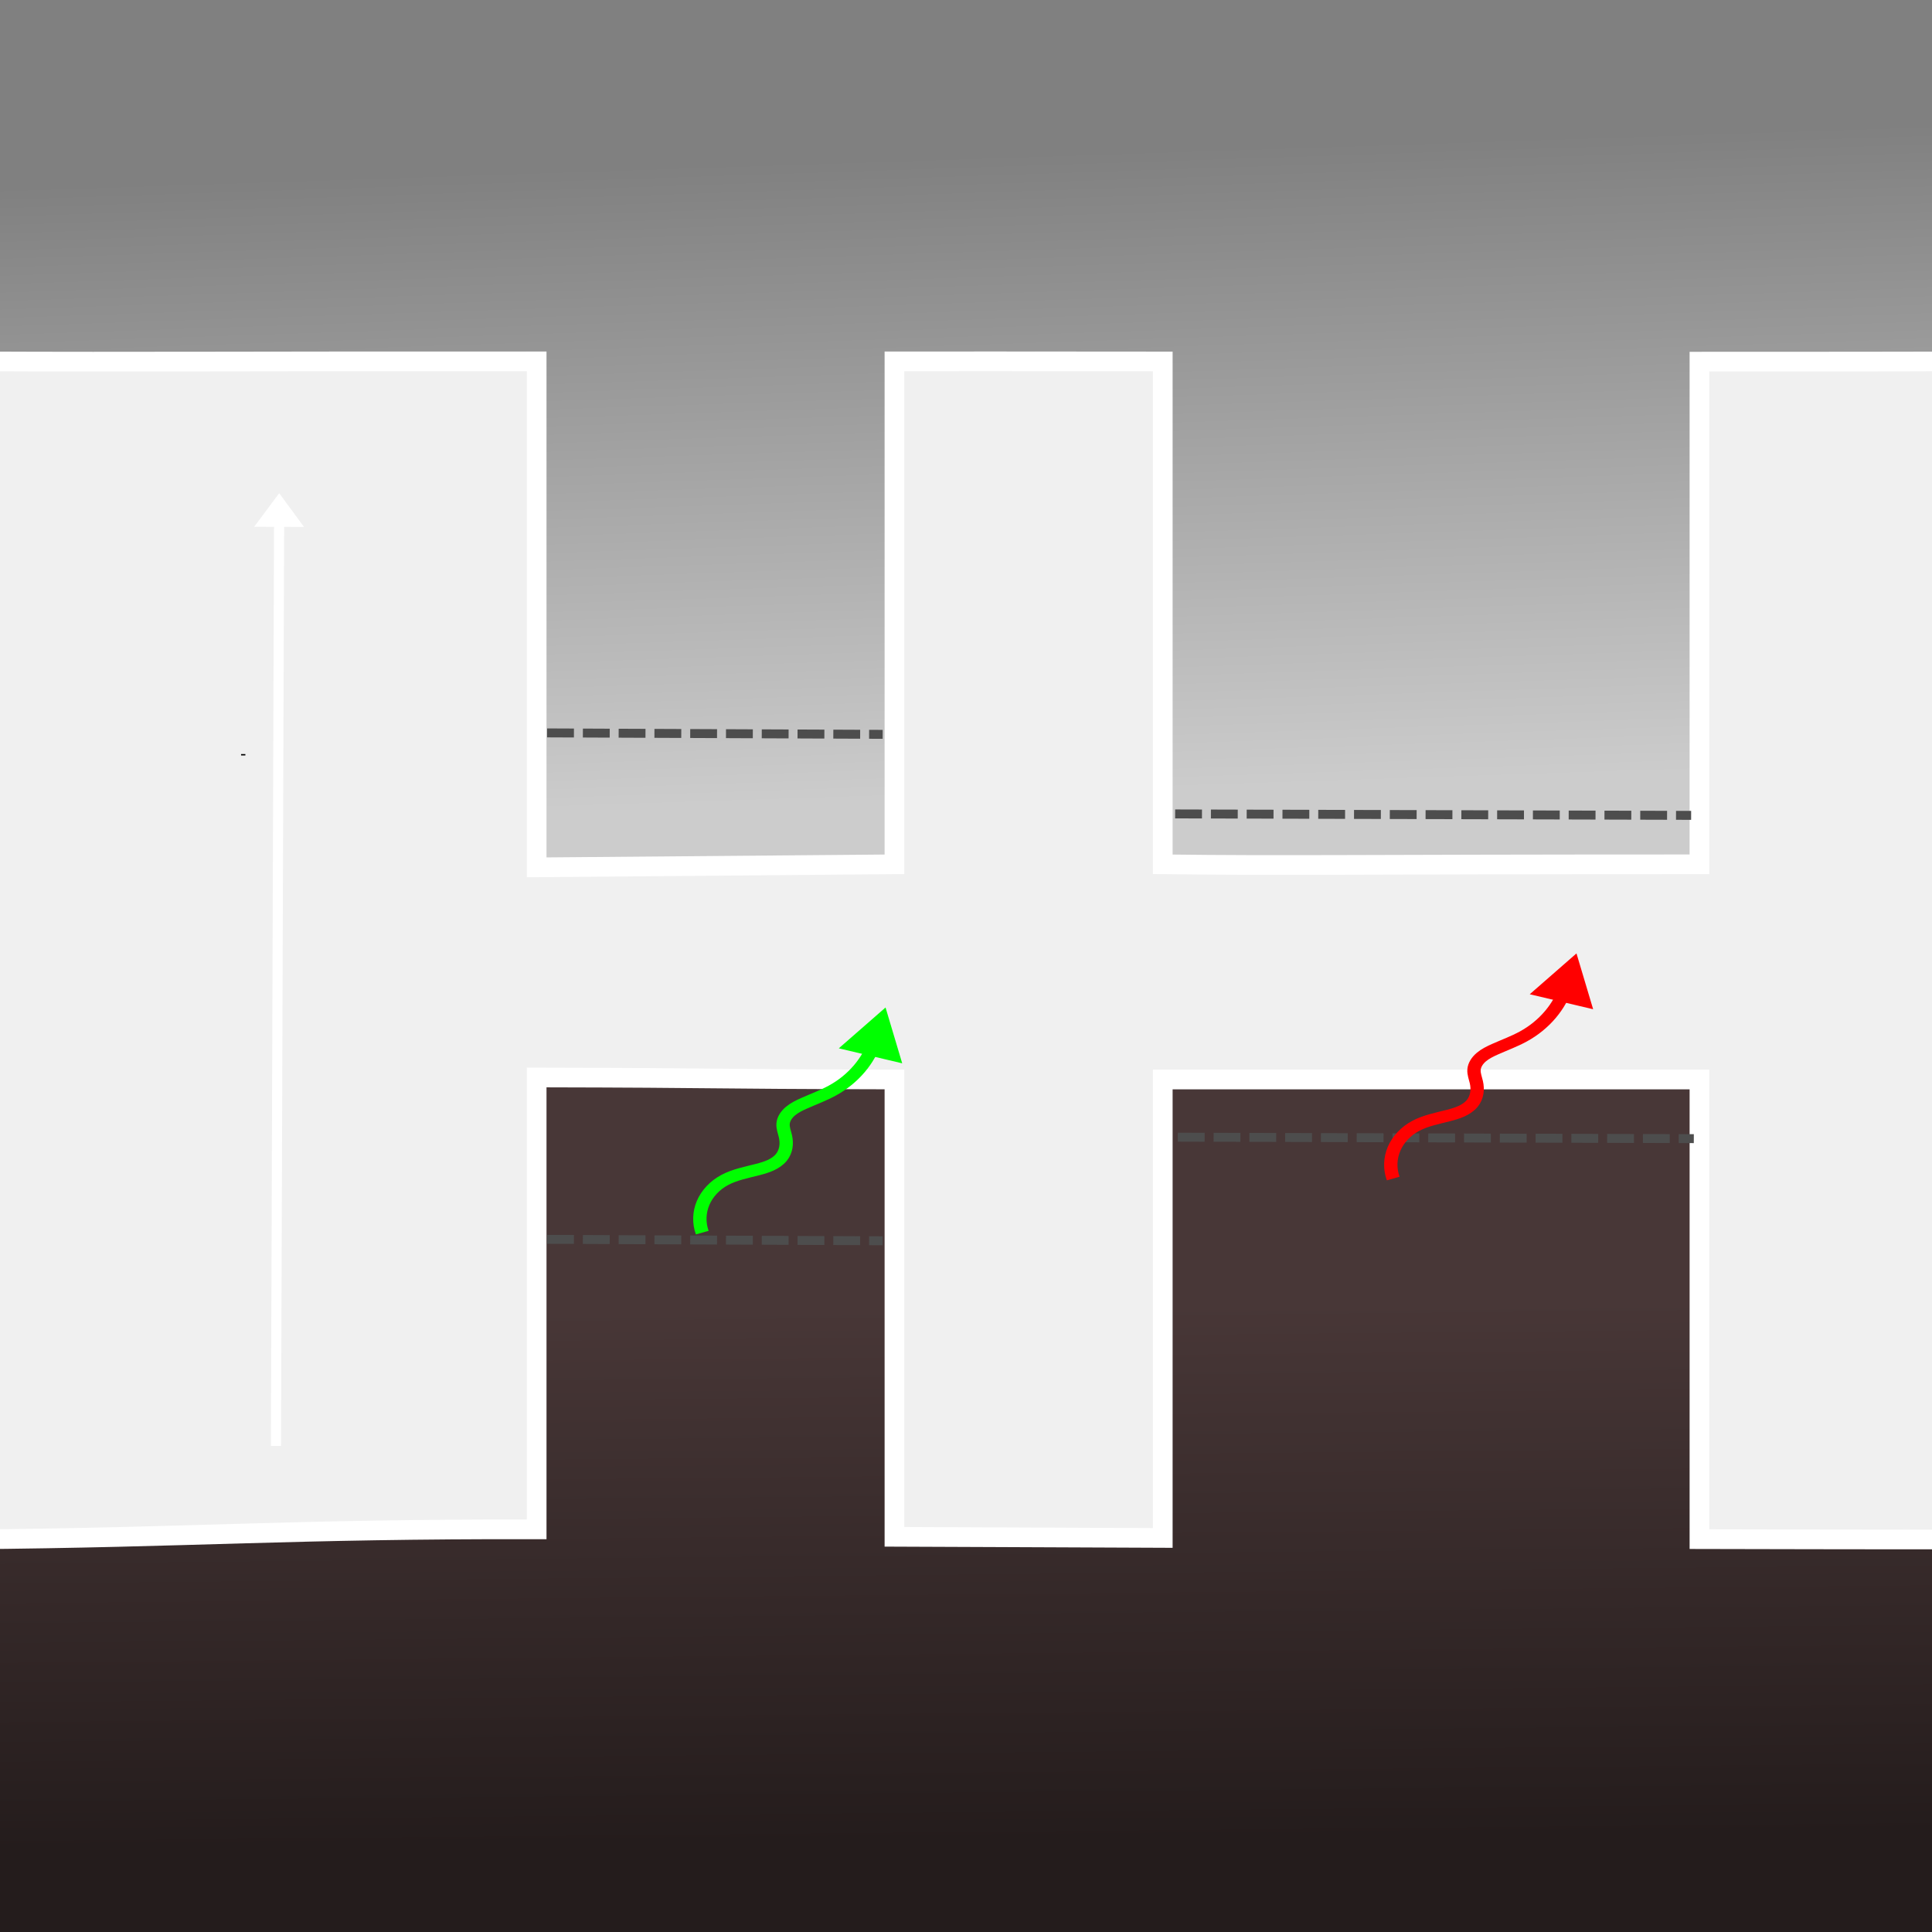
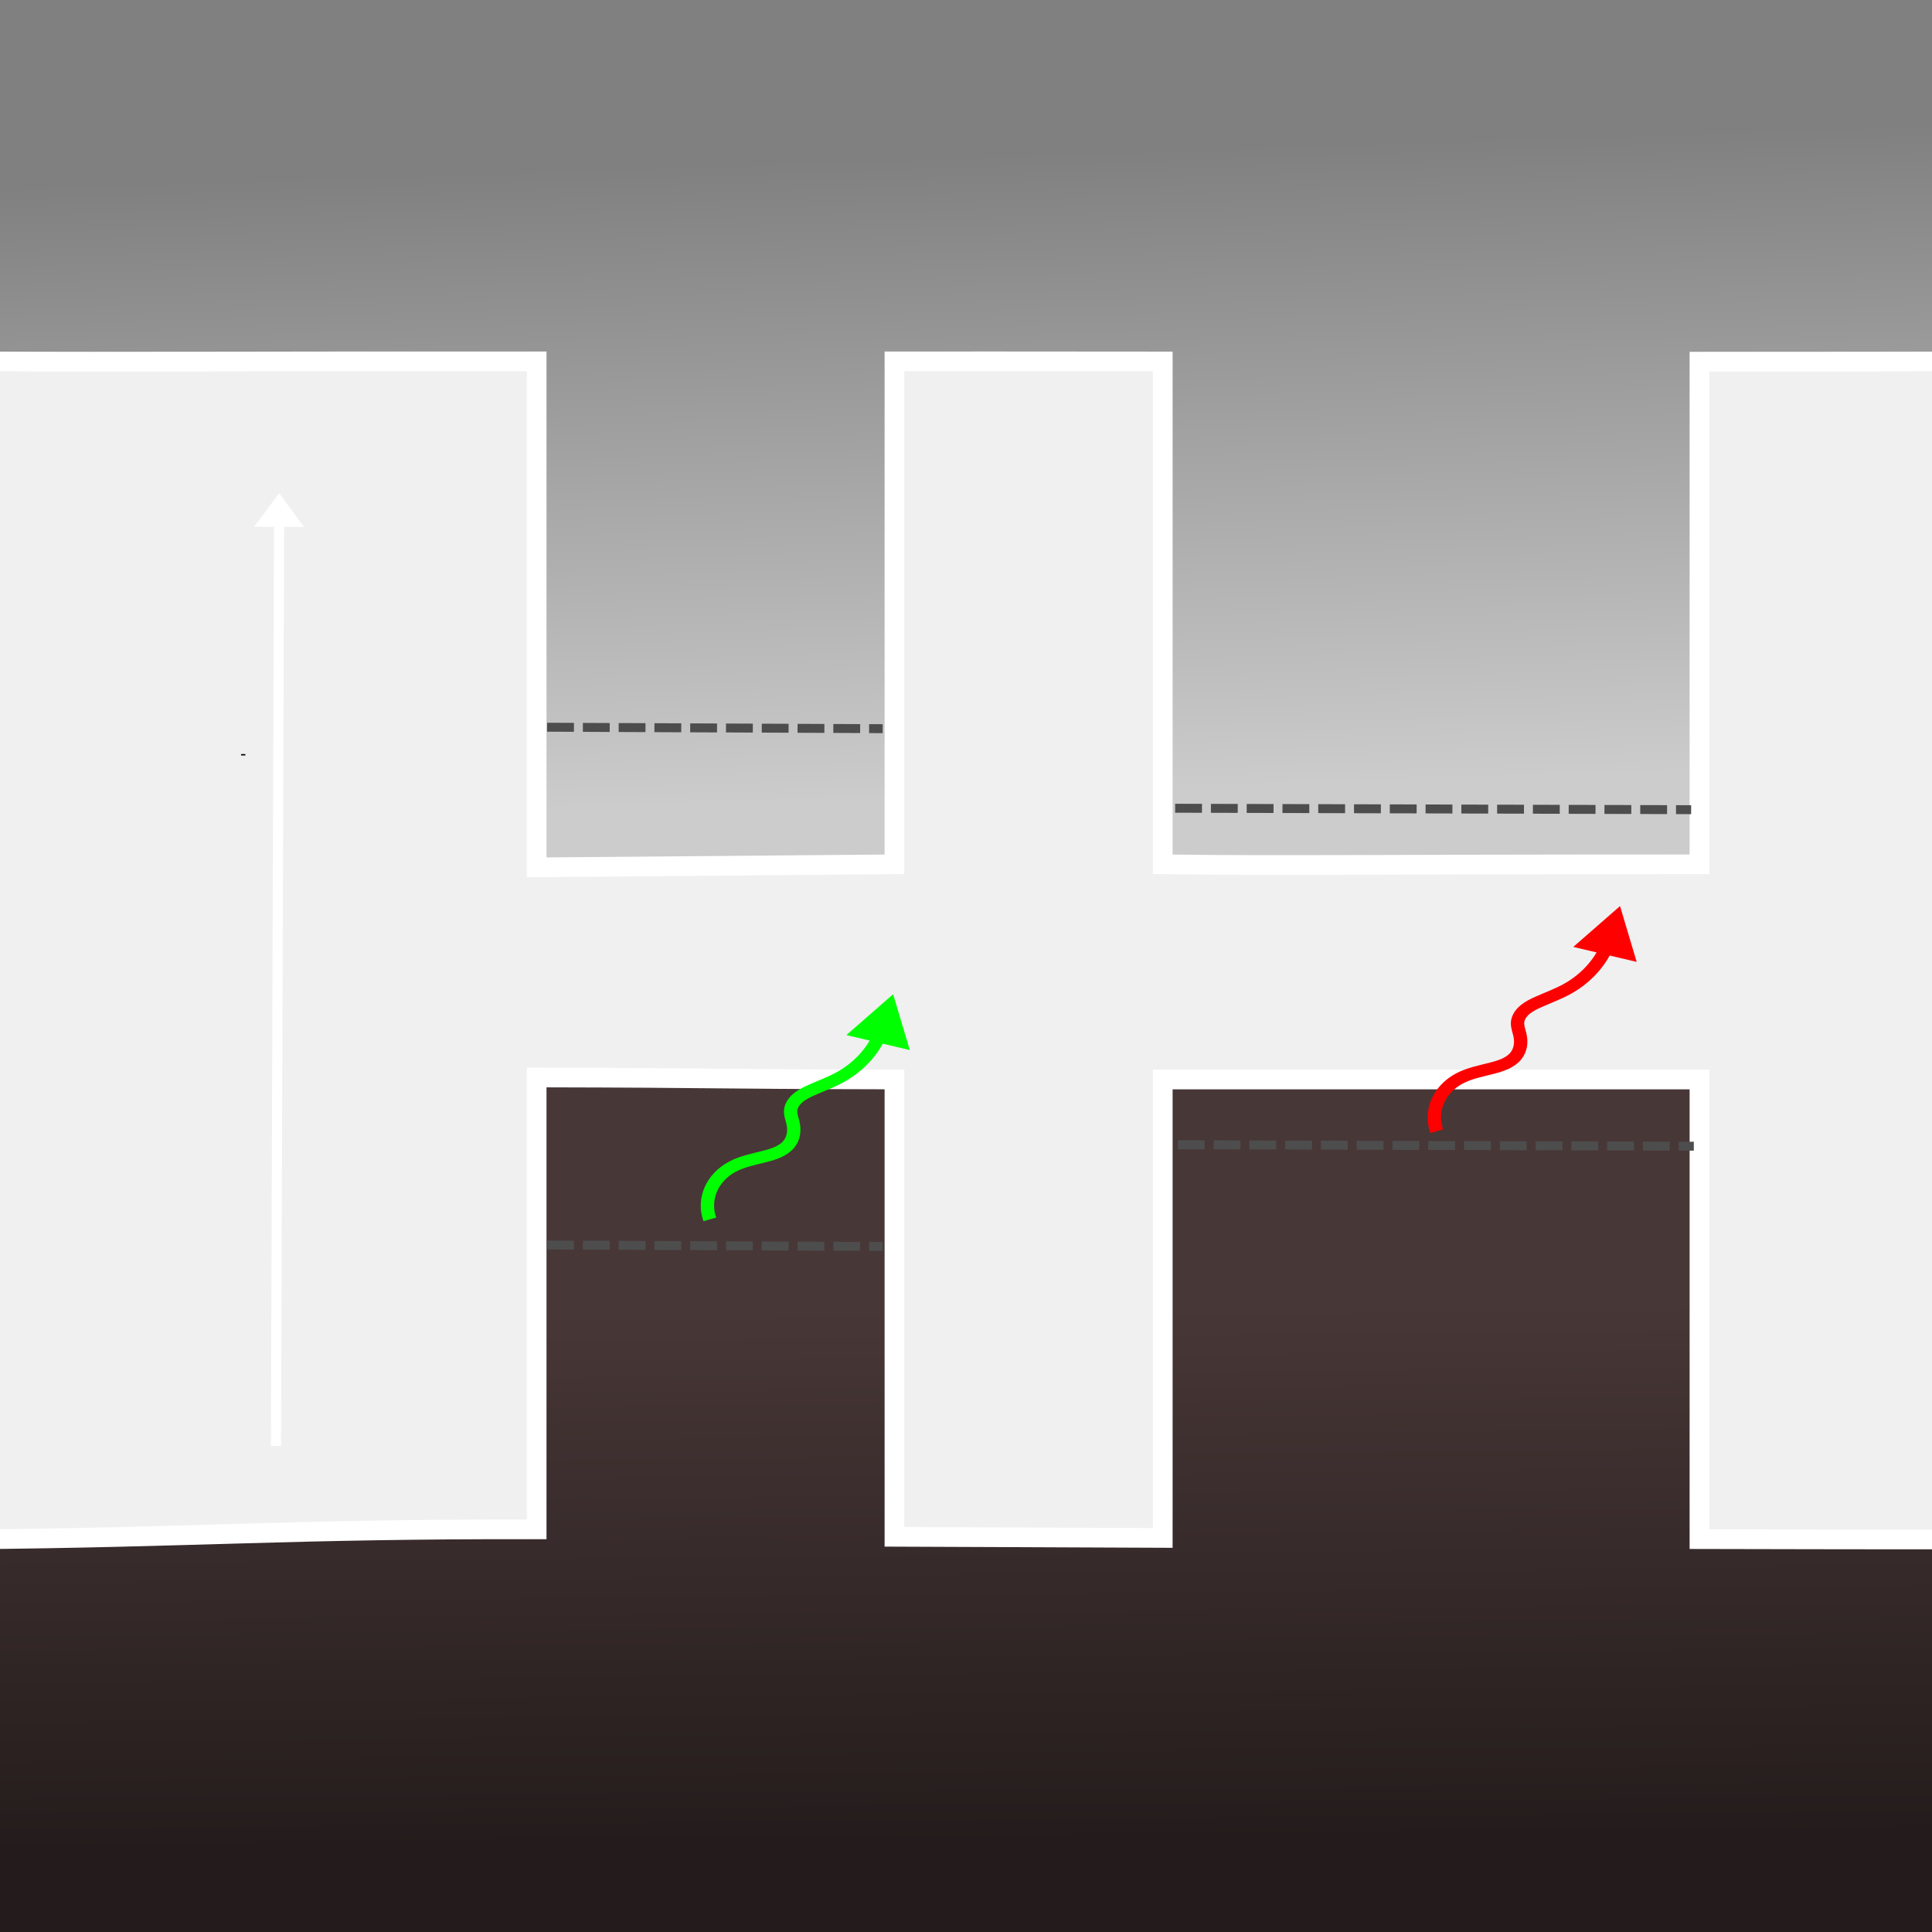
<svg xmlns="http://www.w3.org/2000/svg" xmlns:ns1="http://www.openswatchbook.org/uri/2009/osb" xmlns:xlink="http://www.w3.org/1999/xlink" width="1080mm" height="1080mm" viewBox="0 0 1080 1080" version="1.1" id="svg8">
  <defs id="defs2">
    <marker style="overflow:visible" id="marker4656" refX="0.0" refY="0.0" orient="auto">
      <path transform="scale(0.4)" style="fill-rule:evenodd;stroke:#ff0000;stroke-width:1pt;stroke-opacity:1;fill:#ff0000;fill-opacity:1" d="M 5.77,0.0 L -2.88,5.0 L -2.88,-5.0 L 5.77,0.0 z " id="path4654" />
    </marker>
    <marker style="overflow:visible" id="marker4590" refX="0.0" refY="0.0" orient="auto">
      <path transform="scale(0.4)" style="fill-rule:evenodd;stroke:#00ffff;stroke-width:1pt;stroke-opacity:1;fill:#00ffff;fill-opacity:1" d="M 5.77,0.0 L -2.88,5.0 L -2.88,-5.0 L 5.77,0.0 z " id="path4588" />
    </marker>
    <marker orient="auto" refY="0.0" refX="0.0" id="TriangleOutM" style="overflow:visible">
      <path id="path2017" d="M 5.77,0.0 L -2.88,5.0 L -2.88,-5.0 L 5.77,0.0 z " style="fill-rule:evenodd;stroke:#00ff00;stroke-width:1pt;stroke-opacity:1;fill:#00ff00;fill-opacity:1" transform="scale(0.4)" />
    </marker>
    <marker orient="auto" refY="0.0" refX="0.0" id="TriangleOutL" style="overflow:visible">
      <path id="path2014" d="M 5.77,0.0 L -2.88,5.0 L -2.88,-5.0 L 5.77,0.0 z " style="fill-rule:evenodd;stroke:#00ffff;stroke-width:1pt;stroke-opacity:1;fill:#00ffff;fill-opacity:1" transform="scale(0.8)" />
    </marker>
    <marker orient="auto" refY="0.0" refX="0.0" id="marker2250" style="overflow:visible;">
      <path id="path2248" d="M 0.0,0.0 L 5.0,-5.0 L -12.5,0.0 L 5.0,5.0 L 0.0,0.0 z " style="fill-rule:evenodd;stroke:#00ffff;stroke-width:1pt;stroke-opacity:1;fill:#00ffff;fill-opacity:1" transform="scale(0.8) rotate(180) translate(12.5,0)" />
    </marker>
    <marker orient="auto" refY="0.0" refX="0.0" id="Arrow1Send" style="overflow:visible;">
      <path id="path1887" d="M 0.0,0.0 L 5.0,-5.0 L -12.5,0.0 L 5.0,5.0 L 0.0,0.0 z " style="fill-rule:evenodd;stroke:#00ffff;stroke-width:1pt;stroke-opacity:1;fill:#00ffff;fill-opacity:1" transform="scale(0.2) rotate(180) translate(6,0)" />
    </marker>
    <marker orient="auto" refY="0.0" refX="0.0" id="Arrow1Lend" style="overflow:visible;">
      <path id="path1875" d="M 0.0,0.0 L 5.0,-5.0 L -12.5,0.0 L 5.0,5.0 L 0.0,0.0 z " style="fill-rule:evenodd;stroke:#00ffff;stroke-width:1pt;stroke-opacity:1;fill:#00ffff;fill-opacity:1" transform="scale(0.8) rotate(180) translate(12.5,0)" />
    </marker>
    <marker orient="auto" refY="0.0" refX="0.0" id="Arrow1Mend" style="overflow:visible;">
      <path id="path1881" d="M 0.0,0.0 L 5.0,-5.0 L -12.5,0.0 L 5.0,5.0 L 0.0,0.0 z " style="fill-rule:evenodd;stroke:#00ffff;stroke-width:1pt;stroke-opacity:1;fill:#00ffff;fill-opacity:1" transform="scale(0.4) rotate(180) translate(10,0)" />
    </marker>
    <linearGradient id="linearGradient2546">
      <stop style="stop-color:#000087;stop-opacity:1" offset="0" id="stop2542" />
      <stop style="stop-color:#070505;stop-opacity:0" offset="1" id="stop2544" />
    </linearGradient>
    <linearGradient id="linearGradient2447">
      <stop style="stop-color:#000080;stop-opacity:1;" offset="0" id="stop2443" />
      <stop style="stop-color:#808080;stop-opacity:0" offset="1" id="stop2445" />
    </linearGradient>
    <linearGradient id="linearGradient2179">
      <stop id="stop2175" offset="0" style="stop-color:#000080;stop-opacity:1" />
      <stop id="stop2177" offset="1" style="stop-color:#0000ff;stop-opacity:1" />
    </linearGradient>
    <linearGradient id="linearGradient2147" ns1:paint="gradient">
      <stop style="stop-color:#0000ff;stop-opacity:1" offset="0" id="stop2143" />
      <stop style="stop-color:#000080;stop-opacity:1" offset="1" id="stop2145" />
    </linearGradient>
    <linearGradient id="linearGradient2107">
      <stop style="stop-color:#483737;stop-opacity:1" offset="0" id="stop2103" />
      <stop style="stop-color:#241c1c;stop-opacity:1" offset="1" id="stop2105" />
    </linearGradient>
    <radialGradient xlink:href="#linearGradient2107" id="radialGradient2131" gradientUnits="userSpaceOnUse" gradientTransform="matrix(0.6215194,0.8399898,-0.4903476,0.3628147,191.5512,-98.8902)" cx="222.146" cy="-879.735" fx="222.146" fy="-879.735" r="371.549" />
    <radialGradient xlink:href="#linearGradient2179" id="radialGradient2153" gradientUnits="userSpaceOnUse" gradientTransform="matrix(1.150097,-0.8045192,0.9589655,1.371012,92.17505,746.9526)" cx="787.721" cy="-219.451" fx="787.721" fy="-219.451" r="236.619" />
    <radialGradient xlink:href="#linearGradient2546" id="radialGradient2163" gradientUnits="userSpaceOnUse" gradientTransform="matrix(1.715665,0.1452566,-0.232803,2.186555,-677.7425,-85.34914)" cx="935.23" cy="-48.367" fx="935.23" fy="-48.367" r="27.915" />
    <radialGradient xlink:href="#linearGradient2546" id="radialGradient2169" gradientUnits="userSpaceOnUse" gradientTransform="matrix(2.265474,-0.356161,0.1918471,1.951887,-933.506,695.9127)" cx="809.003" cy="-436.114" fx="809.003" fy="-436.114" r="29.67" />
    <radialGradient xlink:href="#linearGradient2179" id="radialGradient2236" gradientUnits="userSpaceOnUse" gradientTransform="matrix(1.150097,-0.8045192,0.9589655,1.371012,562.8134,746.9526)" cx="510.333" cy="-371.315" fx="510.333" fy="-371.315" r="236.619" />
    <radialGradient xlink:href="#linearGradient2447" id="radialGradient2449" cx="663.532" cy="-331.692" fx="663.532" fy="-331.692" r="29.67" gradientTransform="matrix(2.874612,1.054409,-1.484354,3.752075,-1736.213,213.2176)" gradientUnits="userSpaceOnUse" />
    <radialGradient xlink:href="#linearGradient2546" id="radialGradient2529" gradientUnits="userSpaceOnUse" gradientTransform="matrix(1.803531,0.242901,-0.2510945,1.691622,-614.9159,-104.6522)" cx="734.03" cy="-117.57" fx="734.03" fy="-117.57" r="27.915" />
    <radialGradient xlink:href="#linearGradient2546" id="radialGradient2537" gradientUnits="userSpaceOnUse" gradientTransform="matrix(1.092587,1.372936,-1.574519,1.378015,-577.4153,-793.1894)" cx="663.532" cy="-331.692" fx="663.532" fy="-331.692" r="29.67" />
    <radialGradient xlink:href="#linearGradient2546" id="radialGradient2615" gradientUnits="userSpaceOnUse" gradientTransform="matrix(1.104228,1.385414,-1.56241,1.359679,-584.2155,-800.9417)" cx="663.532" cy="-331.692" fx="663.532" fy="-331.692" r="29.67" />
    <radialGradient xlink:href="#linearGradient2546" id="radialGradient2704" cx="783.418" cy="-298.443" fx="783.418" fy="-298.443" r="27.915" gradientTransform="matrix(1.661385,0.6397255,-0.8016934,2.166781,-761.6541,-151.8964)" gradientUnits="userSpaceOnUse" />
    <radialGradient xlink:href="#linearGradient2546" id="radialGradient2742" cx="651.788" cy="-158.012" fx="651.788" fy="-158.012" r="27.915" gradientTransform="matrix(1.587018,-0.04691085,-0.01086517,2.162786,-382.8994,207.695)" gradientUnits="userSpaceOnUse" />
    <marker orient="auto" refY="0" refX="0" id="EmptyTriangleInM-2" style="overflow:visible">
      <path id="path999-9" d="M 5.77,0 -2.88,5 V -5 Z" style="fill:#ffffff;fill-opacity:1;fill-rule:evenodd;stroke:#ffffff;stroke-width:1pt;stroke-opacity:1" transform="matrix(-0.4,0,0,-0.4,1.8,0)" />
    </marker>
    <linearGradient gradientTransform="matrix(0.9420519,0,0,0.9420519,748.6336,-221.5906)" xlink:href="#linearGradient982" id="linearGradient984" x1="222.019" y1="-60.783" x2="210.131" y2="-419.035" gradientUnits="userSpaceOnUse" />
    <linearGradient id="linearGradient982">
      <stop style="stop-color:#cccccc;stop-opacity:1" offset="0" id="stop978" />
      <stop style="stop-color:#808080;stop-opacity:1" offset="1" id="stop980" />
    </linearGradient>
    <linearGradient xlink:href="#linearGradient2107" id="linearGradient1186" x1="997.369" y1="-42.329" x2="1000.189" y2="256.619" gradientUnits="userSpaceOnUse" gradientTransform="matrix(0.9420519,0,0,0.9420519,30.30166,30.27604)" />
  </defs>
  <g id="layer1" transform="translate(0,783)">
    <g style="stroke-width:1.091" id="g8319" transform="matrix(0.944653,0.05368378,-0.05732281,0.886363,-2635.654,661.1841)" />
    <flowRoot xml:space="preserve" id="flowRoot3551" style="font-style:normal;font-weight:normal;font-size:40px;line-height:1.25;font-family:sans-serif;letter-spacing:0px;word-spacing:0px;fill:#000000;fill-opacity:1;stroke:none;stroke-width:1.279" transform="matrix(0.7745336,0,0,0.7896632,-62.69111,-266.2126)">
      <flowRegion id="flowRegion3553">
        <rect id="rect3555" width="52.528" height="88.893" x="541.442" y="570.599" />
      </flowRegion>
      <flowPara id="flowPara3557" />
    </flowRoot>
    <g transform="matrix(0.944653,0.05368378,-0.05732281,0.886363,-480.9939,338.9795)" id="g4055" style="stroke-width:1.091" />
    <text xml:space="preserve" style="font-style:normal;font-weight:normal;font-size:9.935px;line-height:1.25;font-family:sans-serif;letter-spacing:0px;word-spacing:0px;fill:#000000;fill-opacity:1;stroke:none;stroke-width:0.265" x="134.371" y="-358.423" id="text2230">
      <tspan id="tspan2228" x="134.371" y="-358.423" style="stroke-width:0.265">-</tspan>
    </text>
    <g id="g2884" transform="matrix(0.8864606,0,0,0.8863807,71.41301,10.36316)" style="stroke-width:1.128">
      <g style="stroke-width:0.939" id="g2475" transform="matrix(1.213436,0,0,1.189927,869.5409,-62.20543)" />
      <flowRoot xml:space="preserve" id="flowRoot2940" style="fill:black;fill-opacity:1;stroke:none;font-family:sans-serif;font-style:normal;font-weight:normal;font-size:40px;line-height:1.25;letter-spacing:0px;word-spacing:0px">
        <flowRegion id="flowRegion2942">
          <rect id="rect2944" width="778.127" height="959.335" x="1556.255" y="3074.588" />
        </flowRegion>
        <flowPara id="flowPara2946" />
      </flowRoot>
      <g transform="matrix(1.197473,0,0,1.197581,-588.1623,-59.66446)" id="g1613" style="stroke-width:1.063">
        <g transform="translate(-743.3016,95.60379)" id="g1299" style="fill:#ffffff;stroke-width:1.063">
          <g id="g1897" transform="translate(572.7261,150.4186)" style="fill:#ffffff;stroke-width:1.063">
            <g transform="translate(-217.3511,-39.53123)" id="g1826-3" style="fill:#ffffff;stroke-width:1.063" />
          </g>
        </g>
        <g id="g1210" transform="matrix(1.03754,0,0,0.8085495,55.67408,-101.7072)" style="stroke-width:1.16">
          <g style="fill:#ffffff;stroke-width:1.587" transform="matrix(0.7305006,0,0,0.7320815,718.7664,-70.30469)" id="g1804">
            <path style="fill:#ffffff;fill-opacity:1;stroke:#ffffff;stroke-width:7.032;stroke-linecap:butt;stroke-linejoin:miter;stroke-miterlimit:4;stroke-dasharray:none;stroke-opacity:1;marker-start:url(#EmptyTriangleInM-2)" d="m -304.141,-464.537 -2.232,840.303" id="path843-3" />
            <flowRoot xml:space="preserve" id="flowRoot1807-9" style="font-style:normal;font-weight:normal;font-size:40px;line-height:1.25;font-family:sans-serif;letter-spacing:0px;word-spacing:0px;fill:#ffffff;fill-opacity:1;stroke:none;stroke-width:1.232" transform="matrix(0.3219983,0,0,0.2834967,-435.8502,-600.2545)">
              <flowRegion id="flowRegion1809-1" style="fill:#ffffff;stroke-width:1.232">
                <rect id="rect1811-7" width="294.965" height="250.518" x="214.152" y="356.447" style="fill:#ffffff;stroke-width:1.232" />
              </flowRegion>
              <flowPara id="flowPara1813-6" style="font-weight:normal;font-size:192px;fill:#ffffff;stroke-width:1.232">E</flowPara>
            </flowRoot>
          </g>
        </g>
        <g transform="matrix(1.02365,0,0,1,-379.8301,220.8291)" id="g1918" style="fill:#ffffff;stroke-width:0.931" />
        <path id="path1101" d="m 993.849,-336.3 -0.572,267.079 -1.291,591.689 z" style="fill:#ffffff;fill-opacity:1;fill-rule:nonzero;stroke:none;stroke-width:0.249" />
        <path style="fill:url(#linearGradient984);fill-opacity:1;stroke:#ffffff;stroke-width:10.363;stroke-linecap:butt;stroke-linejoin:miter;stroke-miterlimit:4;stroke-dasharray:none;stroke-opacity:1" d="m 409.089,-714.146 c 372.528,-0.927 584.602,-4.972 1047.618,0 l -0.756,206.878 c -24.127,0.145 -137.108,0.147 -137.108,0.147 v 264.707 c -188.41,0 -214.213,0.829 -282.616,0 l 0,-264.81 c -88.754,-0.057 -102.542,-0.103 -141.308,-0.044 v 264.854 l -188.41,1.594 v -266.448 c -137.382,-0.161 -212.521,0.405 -295.357,0 z" id="path924" />
        <path style="fill:url(#linearGradient1186);fill-opacity:1;stroke:#ffffff;stroke-width:10.363;stroke-linecap:butt;stroke-linejoin:miter;stroke-miterlimit:4;stroke-dasharray:none;stroke-opacity:1" d="m 405.648,113.126 c 122.062,-1.053 169.802,-5.566 300.862,-5.325 v -237.955 c 104.999,0.225 79.11,0.807 188.41,1.054 V 111.731 c 37.13,0.077 59.596,0.331 141.308,0.605 v -241.435 h 282.616 v 242.066 c 0,0 111.328,0.278 146.227,0.16 l -0.766,300.365 H 407.741 Z" id="path924-5" />
-         <path id="path3828" d="m 712.004,-311.616 176.708,0.765" style="fill:#4d4d4d;stroke:#4d4d4d;stroke-width:4.71;stroke-linecap:butt;stroke-linejoin:miter;stroke-miterlimit:4;stroke-dasharray:14.131, 4.71;stroke-dashoffset:0;stroke-opacity:1" />
-         <path style="fill:#4d4d4d;stroke:#4d4d4d;stroke-width:4.71;stroke-linecap:butt;stroke-linejoin:miter;stroke-miterlimit:4;stroke-dasharray:14.131, 4.71;stroke-dashoffset:0;stroke-opacity:1" d="m 712.004,-44.918 176.708,0.765" id="path3830" />
-         <path style="fill:#4d4d4d;stroke:#4d4d4d;stroke-width:4.71;stroke-linecap:butt;stroke-linejoin:miter;stroke-miterlimit:4;stroke-dasharray:14.131, 4.71;stroke-dashoffset:0;stroke-opacity:1" d="m 1042.737,-268.951 271.732,0.765" id="path3842" />
-         <path id="path5088" d="m 1044.147,-98.715 271.732,0.765" style="fill:#4d4d4d;stroke:#4d4d4d;stroke-width:4.71;stroke-linecap:butt;stroke-linejoin:miter;stroke-miterlimit:4;stroke-dasharray:14.131, 4.71;stroke-dashoffset:0;stroke-opacity:1" />
+         <path id="path3828" d="m 712.004,-314.607 176.708,0.765" style="fill:#4d4d4d;stroke:#4d4d4d;stroke-width:4.71;stroke-linecap:butt;stroke-linejoin:miter;stroke-miterlimit:4;stroke-dasharray:14.131, 4.71;stroke-dashoffset:0;stroke-opacity:1" />
+         <path style="fill:#4d4d4d;stroke:#4d4d4d;stroke-width:4.71;stroke-linecap:butt;stroke-linejoin:miter;stroke-miterlimit:4;stroke-dasharray:14.131, 4.71;stroke-dashoffset:0;stroke-opacity:1" d="m 712.004,-41.927 176.708,0.765" id="path3830" />
+         <path style="fill:#4d4d4d;stroke:#4d4d4d;stroke-width:4.71;stroke-linecap:butt;stroke-linejoin:miter;stroke-miterlimit:4;stroke-dasharray:14.131, 4.71;stroke-dashoffset:0;stroke-opacity:1" d="m 1042.737,-271.942 271.732,0.765" id="path3842" />
+         <path id="path5088" d="m 1044.147,-94.727 271.732,0.765" style="fill:#4d4d4d;stroke:#4d4d4d;stroke-width:4.71;stroke-linecap:butt;stroke-linejoin:miter;stroke-miterlimit:4;stroke-dasharray:14.131, 4.71;stroke-dashoffset:0;stroke-opacity:1" />
      </g>
-       <ellipse id="ellipse2961" style="opacity:1;fill:none;fill-opacity:1;stroke:#ffffff;stroke-width:3.384;stroke-miterlimit:4;stroke-dasharray:40.613, 3.384;stroke-dashoffset:0;stroke-opacity:1" transform="matrix(0.9981004,0.06160859,-0.0594362,0.9982321,0,0)" ry="34.973" rx="35.468" cy="-190.493" cx="-199.232" />
-       <g style="stroke-width:1.018" transform="matrix(1.25061,0,0,1.25078,-2175.301,216.6024)" id="g1486">
+       <ellipse id="ellipse2961" style="opacity:1;fill:none;fill-opacity:1;stroke:#ffffff;stroke-width:3.384;stroke-miterlimit:4;stroke-dasharray:40.613, 3.384;stroke-dashoffset:0;stroke-opacity:1" transform="matrix(0.9981004,0.06160859,-0.0594362,0.9982321,0,0)" ry="34.973" rx="35.468" cy="-394.647" cx="-302.297" />
+       <ellipse cx="1571.526" cy="7.256" rx="35.468" ry="34.973" transform="matrix(0.9981004,0.06160859,-0.0594362,0.9982321,0,0)" style="opacity:1;fill:none;fill-opacity:1;stroke:#ffffff;stroke-width:3.384;stroke-miterlimit:4;stroke-dasharray:40.613, 3.384;stroke-dashoffset:0;stroke-opacity:1" id="ellipse4298" />
+       <g style="stroke-width:1.018" transform="matrix(1.25061,0,0,1.25078,-434.6146,181.3797)" id="g1486">
        <g style="stroke-width:1.018" transform="translate(1109.908,-199.5075)" id="g1484">
          <ellipse ry="27.523" rx="27.915" cy="-237.919" cx="-52.729" id="ellipse1466" style="opacity:1;fill:#d40000;fill-opacity:1;stroke:#ffffff;stroke-width:1.714;stroke-miterlimit:4;stroke-dasharray:none;stroke-opacity:1" transform="matrix(0.9981006,0.06160473,-0.05943993,0.9982319,386.7838,190.4747)" />
          <flowRoot transform="matrix(0.4690222,3.9292212e-4,-0.00361945,0.4183412,-63.29208,-610.7104)" style="font-style:normal;font-weight:normal;font-size:192px;line-height:1.25;font-family:sans-serif;letter-spacing:0px;word-spacing:0px;fill:#0000ff;fill-opacity:1;stroke:none;stroke-width:0.539" id="flowRoot1474" xml:space="preserve">
            <flowRegion style="font-size:192px;fill:#0000ff;stroke-width:0.146" id="flowRegion1470">
              <rect style="font-size:192px;fill:#0000ff;stroke-width:0.539" y="1224.747" x="844.286" height="242.857" width="245.714" id="rect1468" />
            </flowRegion>
            <flowPara style="font-size:192px;fill:#0000ff;stroke-width:0.146" id="flowPara1472">-</flowPara>
          </flowRoot>
          <flowRoot xml:space="preserve" id="flowRoot1482" style="font-style:normal;font-weight:normal;font-size:192px;line-height:1.25;font-family:sans-serif;letter-spacing:0px;word-spacing:0px;fill:#ffffff;fill-opacity:1;stroke:none;stroke-width:0.539" transform="matrix(0.4690222,3.9292148e-4,-0.00361945,0.4183412,-63.29207,-610.7104)">
            <flowRegion id="flowRegion1478" style="font-size:192px;fill:#ffffff;stroke-width:0.146">
              <rect id="rect1476" width="245.714" height="242.857" x="844.286" y="1224.747" style="font-size:192px;fill:#ffffff;stroke-width:0.539" />
            </flowRegion>
            <flowPara id="flowPara1480" style="font-size:192px;fill:#ffffff;stroke-width:0.146">-</flowPara>
          </flowRoot>
        </g>
      </g>
-       <ellipse cx="1220.464" cy="-183.386" rx="35.468" ry="34.973" transform="matrix(0.9981004,0.06160859,-0.0594362,0.9982321,0,0)" style="opacity:1;fill:none;fill-opacity:1;stroke:#ffffff;stroke-width:3.384;stroke-miterlimit:4;stroke-dasharray:40.613, 3.384;stroke-dashoffset:0;stroke-opacity:1" id="ellipse4298" />
-       <g id="g4296" transform="matrix(1.25061,0,0,1.25078,-439.0174,175.8224)" style="stroke-width:1.018">
+       <g id="g4296" transform="matrix(1.25061,0,0,1.25078,-2013.157,185.9714)" style="stroke-width:1.018">
        <g id="g4294" transform="translate(1109.908,-199.5075)" style="stroke-width:1.018">
          <ellipse transform="matrix(0.9981006,0.06160473,-0.05943993,0.9982319,386.7838,190.4747)" style="opacity:1;fill:#d40000;fill-opacity:1;stroke:#ffffff;stroke-width:1.714;stroke-miterlimit:4;stroke-dasharray:none;stroke-opacity:1" id="ellipse4276" cx="-52.729" cy="-237.919" rx="27.915" ry="27.523" />
          <flowRoot xml:space="preserve" id="flowRoot4284" style="font-style:normal;font-weight:normal;font-size:192px;line-height:1.25;font-family:sans-serif;letter-spacing:0px;word-spacing:0px;fill:#0000ff;fill-opacity:1;stroke:none;stroke-width:0.539" transform="matrix(0.4690222,3.9292212e-4,-0.00361945,0.4183412,-63.29208,-610.7104)">
            <flowRegion id="flowRegion4280" style="font-size:192px;fill:#0000ff;stroke-width:0.146">
              <rect id="rect4278" width="245.714" height="242.857" x="844.286" y="1224.747" style="font-size:192px;fill:#0000ff;stroke-width:0.539" />
            </flowRegion>
            <flowPara id="flowPara4282" style="font-size:192px;fill:#0000ff;stroke-width:0.146">-</flowPara>
          </flowRoot>
          <flowRoot transform="matrix(0.4690222,3.9292148e-4,-0.00361945,0.4183412,-63.29207,-610.7104)" style="font-style:normal;font-weight:normal;font-size:192px;line-height:1.25;font-family:sans-serif;letter-spacing:0px;word-spacing:0px;fill:#ffffff;fill-opacity:1;stroke:none;stroke-width:0.539" id="flowRoot4292" xml:space="preserve">
            <flowRegion style="font-size:192px;fill:#ffffff;stroke-width:0.146" id="flowRegion4288">
              <rect style="font-size:192px;fill:#ffffff;stroke-width:0.539" y="1224.747" x="844.286" height="242.857" width="245.714" id="rect4286" />
            </flowRegion>
            <flowPara style="font-size:192px;fill:#ffffff;stroke-width:0.146" id="flowPara4290">-</flowPara>
          </flowRoot>
        </g>
      </g>
-       <g id="g5073" transform="translate(6.654155,44.23735)">
+       <g id="g5073" transform="translate(11.4297,35.87939)">
        <path transform="matrix(0.2566653,-0.04995876,0.05536135,0.225598,484.8543,-147.8669)" id="path1868" d="m -467.666,-165.908 c -2.66,-27.426 4.196,-55.683 19.128,-78.841 14.932,-23.157 37.843,-41.063 63.922,-49.958 26.677,-9.098 55.471,-8.808 83.59,-10.75 11.036,-0.762 22.109,-1.894 32.778,-4.817 10.669,-2.923 20.98,-7.723 29.201,-15.125 7.491,-6.746 13.051,-15.502 16.59,-24.942 3.539,-9.44 5.104,-19.553 5.247,-29.634 0.164,-11.537 -1.473,-23.347 1.704,-34.44 3.625,-12.661 13.276,-22.95 24.515,-29.815 11.239,-6.865 24.045,-10.681 36.805,-13.944 24.515,-6.269 49.542,-10.784 73.403,-19.208 55.574,-19.62 103.163,-60.944 130.382,-113.218" style="fill:none;stroke:#00ff00;stroke-width:32.061;stroke-linecap:butt;stroke-linejoin:miter;stroke-miterlimit:4;stroke-dasharray:none;stroke-opacity:1;marker-end:url(#TriangleOutM)" />
-         <flowRoot transform="matrix(0.4003662,0,0,0.8194013,-255.3377,-1821.774)" style="font-style:normal;font-weight:normal;font-size:85.333px;line-height:1.25;font-family:sans-serif;letter-spacing:0px;word-spacing:0px;fill:#00ff00;fill-opacity:1;stroke:none;stroke-width:0.588" id="flowRoot4636" xml:space="preserve">
+         <flowRoot transform="matrix(0.4003662,0,0,0.8194013,-269.6644,-1856.4)" style="font-style:normal;font-weight:normal;font-size:85.333px;line-height:1.25;font-family:sans-serif;letter-spacing:0px;word-spacing:0px;fill:#00ff00;fill-opacity:1;stroke:none;stroke-width:0.588" id="flowRoot4636" xml:space="preserve">
          <flowRegion style="font-size:85.333px;fill:#00ff00;fill-opacity:1;stroke-width:0.588" id="flowRegion4638">
            <rect style="font-size:85.333px;fill:#00ff00;fill-opacity:1;stroke-width:0.588" y="1826.086" x="1889.764" height="315.503" width="514.399" id="rect4640" />
          </flowRegion>
          <flowPara style="font-size:85.333px;fill:#00ff00;fill-opacity:1;stroke-width:0.588" id="flowPara4642">510 nm</flowPara>
        </flowRoot>
      </g>
-       <g id="g5086" transform="translate(-1636.07,-248.2187)" style="stroke:#ff0000">
-         <g id="g5113" transform="translate(1619.186,141.8393)">
+       <g id="g5086" transform="translate(-967.4933,-403.4379)" style="stroke:#ff0000">
+         <g id="g5113" transform="translate(978.0686,267.2086)">
          <path transform="matrix(0.2566653,-0.04995876,0.05536135,0.225598,944.1019,-31.35606)" id="path4650" d="m -467.666,-165.908 c -2.66,-27.426 4.196,-55.683 19.128,-78.841 14.932,-23.157 37.843,-41.063 63.922,-49.958 26.677,-9.098 55.471,-8.808 83.59,-10.75 11.036,-0.762 22.109,-1.894 32.778,-4.817 10.669,-2.923 20.98,-7.723 29.201,-15.125 7.491,-6.746 13.051,-15.502 16.59,-24.942 3.539,-9.44 5.104,-19.553 5.247,-29.634 0.164,-11.537 -1.473,-23.347 1.704,-34.44 3.625,-12.661 13.276,-22.95 24.515,-29.815 11.239,-6.865 24.045,-10.681 36.805,-13.944 24.515,-6.269 49.542,-10.784 73.403,-19.208 55.574,-19.62 103.163,-60.944 130.382,-113.218" style="fill:none;stroke:#ff0000;stroke-width:32.061;stroke-linecap:butt;stroke-linejoin:miter;stroke-miterlimit:4;stroke-dasharray:none;stroke-opacity:1;marker-end:url(#marker4656)" />
-           <flowRoot transform="matrix(0.4003662,0,0,0.8194013,207.2868,-1737.346)" style="font-style:normal;font-weight:normal;font-size:85.333px;line-height:1.25;font-family:sans-serif;letter-spacing:0px;word-spacing:0px;fill:#ff0000;fill-opacity:1;stroke:#ff0000;stroke-width:0.588" id="flowRoot5060" xml:space="preserve">
+           <flowRoot transform="matrix(0.4003662,0,0,0.8194013,197.7357,-1687.198)" style="font-style:normal;font-weight:normal;font-size:85.333px;line-height:1.25;font-family:sans-serif;letter-spacing:0px;word-spacing:0px;fill:#ff0000;fill-opacity:1;stroke:#ff0000;stroke-width:0.588" id="flowRoot5060" xml:space="preserve">
            <flowRegion style="font-size:85.333px;fill:#ff0000;fill-opacity:1;stroke:#ff0000;stroke-width:0.588" id="flowRegion5056">
              <rect style="font-size:85.333px;fill:#ff0000;fill-opacity:1;stroke:#ff0000;stroke-width:0.588" y="1826.086" x="1889.764" height="315.503" width="514.399" id="rect5054" />
            </flowRegion>
            <flowPara style="font-size:85.333px;fill:#ff0000;fill-opacity:1;stroke:#ff0000;stroke-width:0.588" id="flowPara5058">650 nm</flowPara>
          </flowRoot>
        </g>
      </g>
+       <flowRoot xml:space="preserve" id="flowRoot1040" style="font-style:normal;font-weight:normal;font-size:40px;line-height:1.25;font-family:sans-serif;letter-spacing:0px;word-spacing:0px;fill:#000000;fill-opacity:1;stroke:none;stroke-width:0.584" transform="matrix(0.5798246,0,0,0.5729376,-508.2714,-989.0565)">
+         <flowRegion id="flowRegion1042" style="stroke-width:0.584">
+           <rect id="rect1044" width="1261.478" height="475.176" x="882.469" y="218.258" style="stroke-width:0.584" />
+         </flowRegion>
+         <flowPara style="font-weight:bold;font-size:74.667px;text-align:center;text-anchor:middle;fill:#ffffff;stroke-width:0.303" id="flowPara1050">narrow</flowPara>
+         <flowPara style="font-weight:bold;font-size:74.667px;text-align:center;text-anchor:middle;fill:#ffffff;stroke-width:0.303" id="flowPara1064">quantum</flowPara>
+         <flowPara style="font-weight:bold;font-size:74.667px;text-align:center;text-anchor:middle;fill:#ffffff;stroke-width:0.303" id="flowPara1066">well</flowPara>
+       </flowRoot>
+       <flowRoot transform="matrix(0.5798246,0,0,0.5729376,-54.38016,-987.2654)" style="font-style:normal;font-weight:normal;font-size:40px;line-height:1.25;font-family:sans-serif;letter-spacing:0px;word-spacing:0px;fill:#000000;fill-opacity:1;stroke:none;stroke-width:0.584" id="flowRoot1078" xml:space="preserve">
+         <flowRegion style="stroke-width:0.584" id="flowRegion1070">
+           <rect style="stroke-width:0.584" y="218.258" x="882.469" height="475.176" width="1261.478" id="rect1068" />
+         </flowRegion>
+         <flowPara id="flowPara1072" style="font-weight:bold;font-size:74.667px;text-align:center;text-anchor:middle;fill:#ffffff;stroke-width:0.303">wide</flowPara>
+         <flowPara id="flowPara1074" style="font-weight:bold;font-size:74.667px;text-align:center;text-anchor:middle;fill:#ffffff;stroke-width:0.303">quantum</flowPara>
+         <flowPara id="flowPara1076" style="font-weight:bold;font-size:74.667px;text-align:center;text-anchor:middle;fill:#ffffff;stroke-width:0.303">well</flowPara>
+       </flowRoot>
    </g>
  </g>
</svg>
